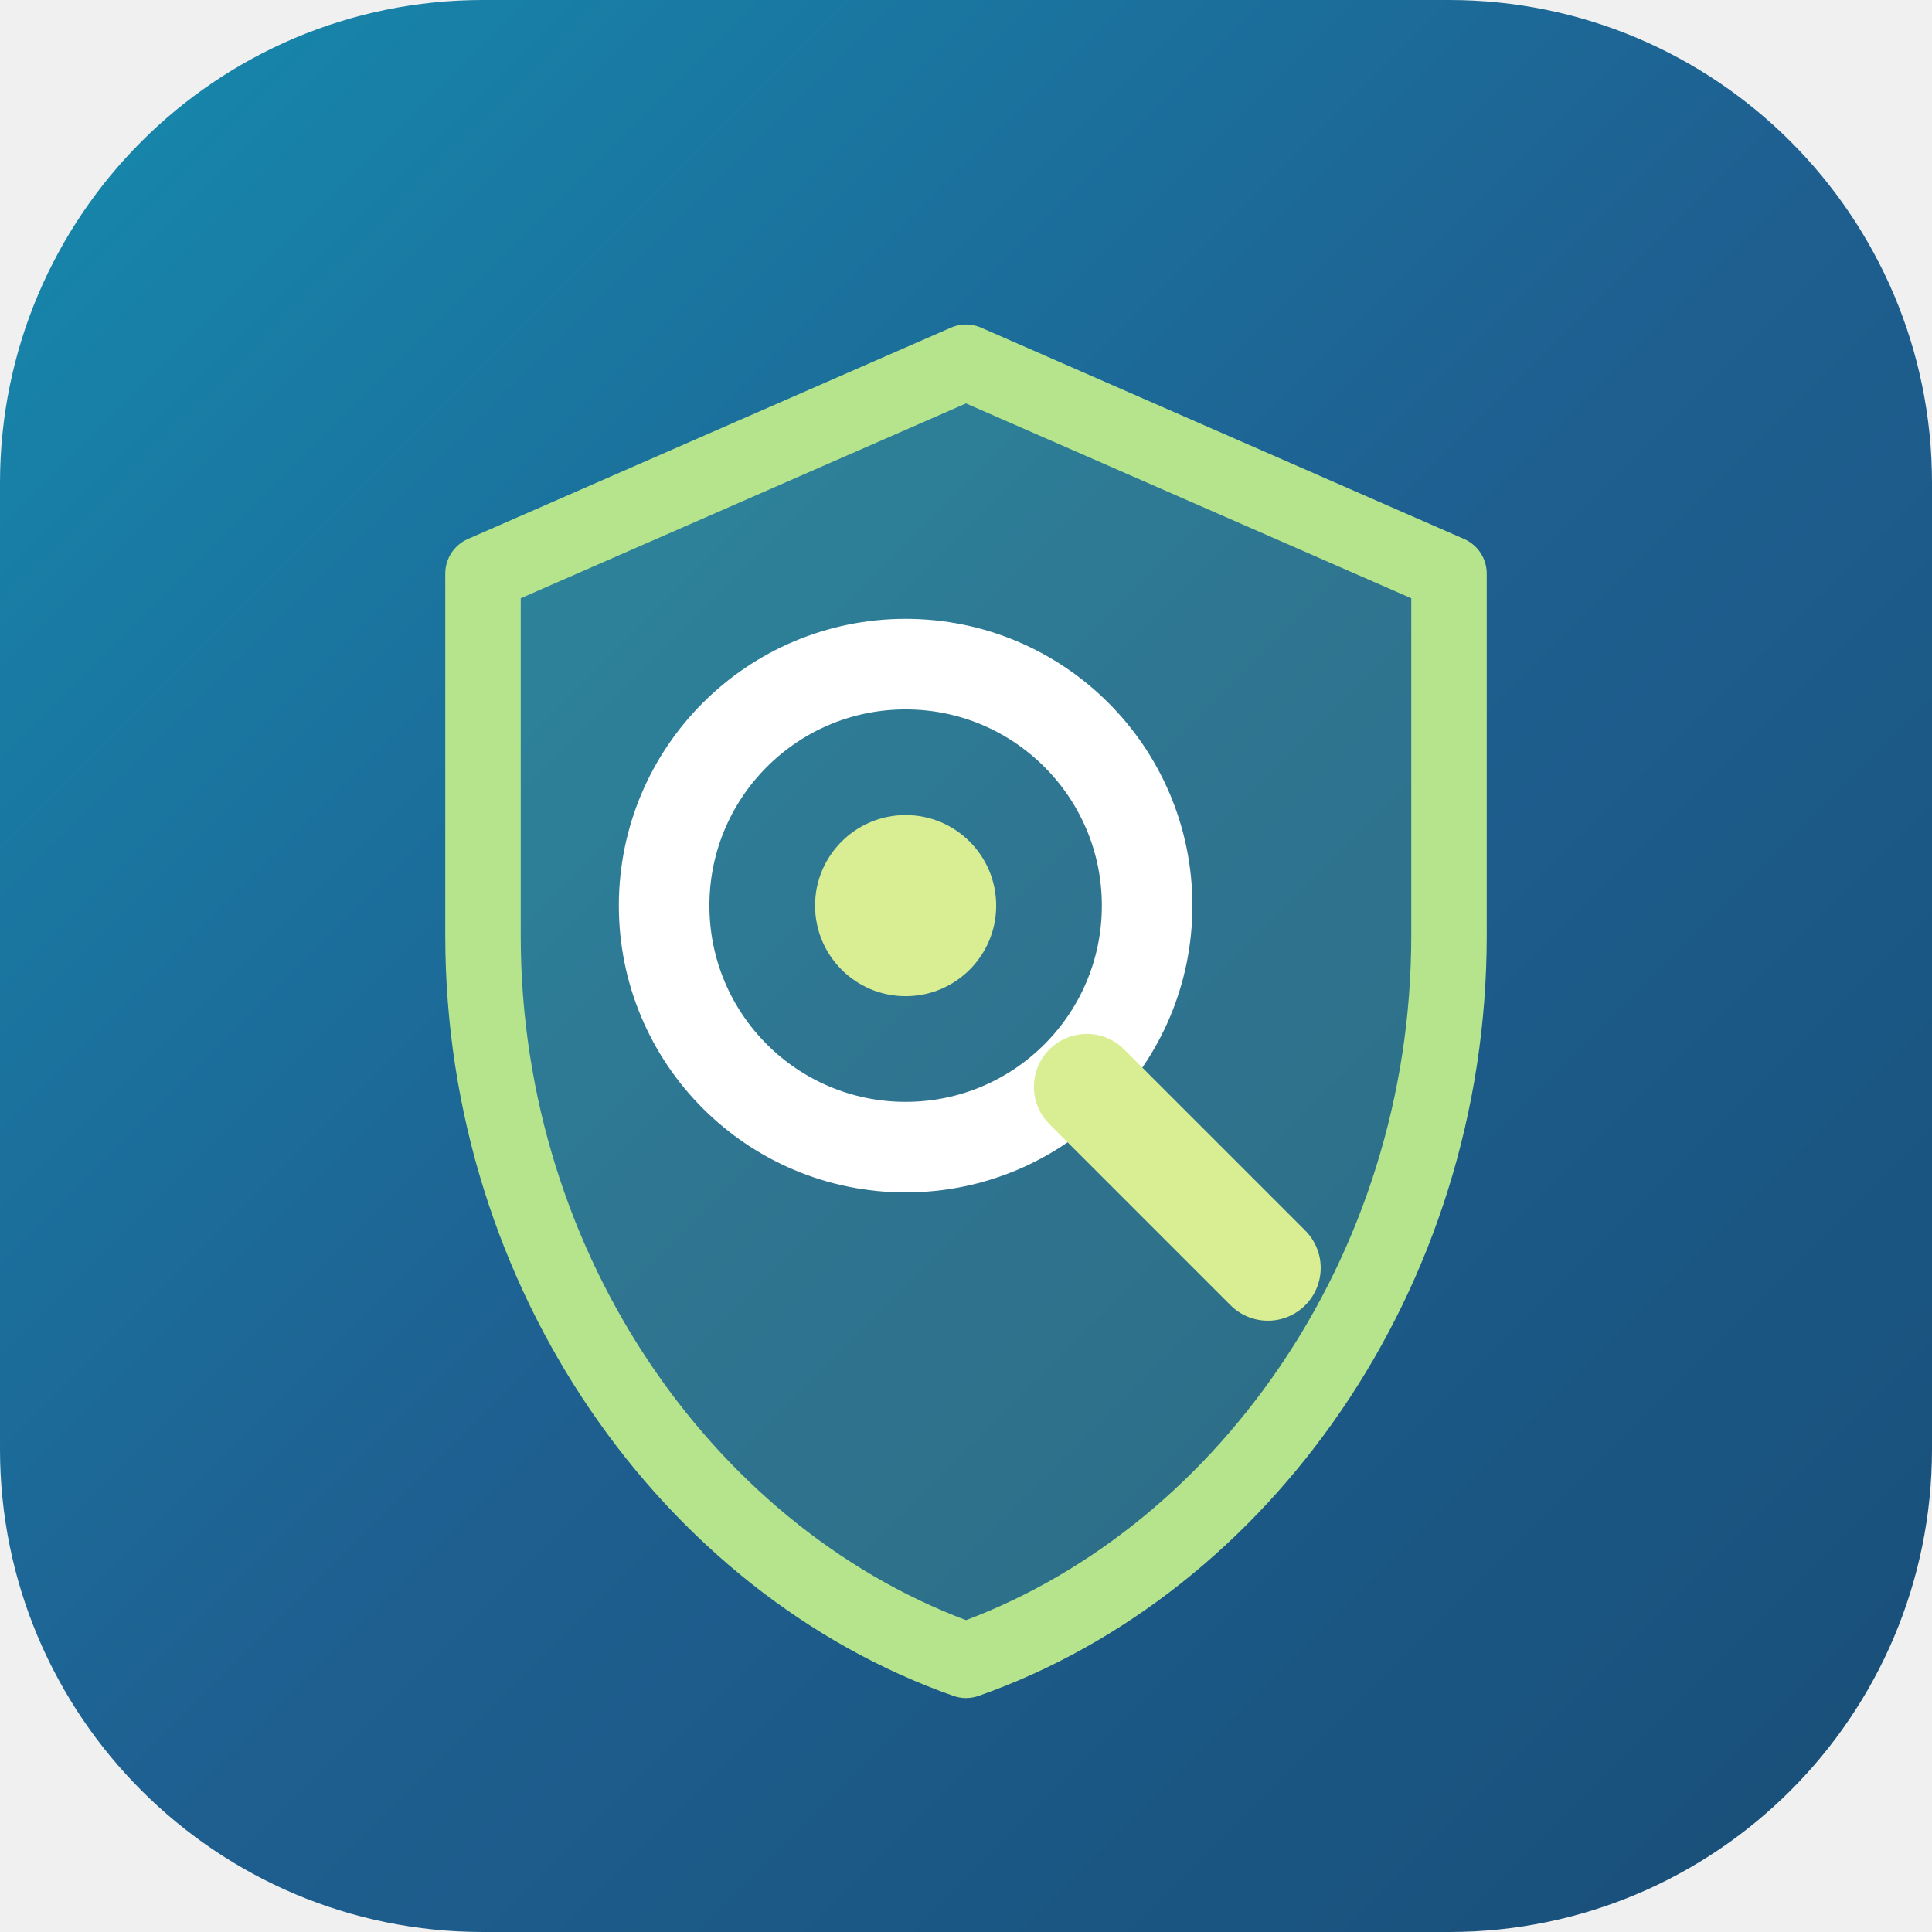
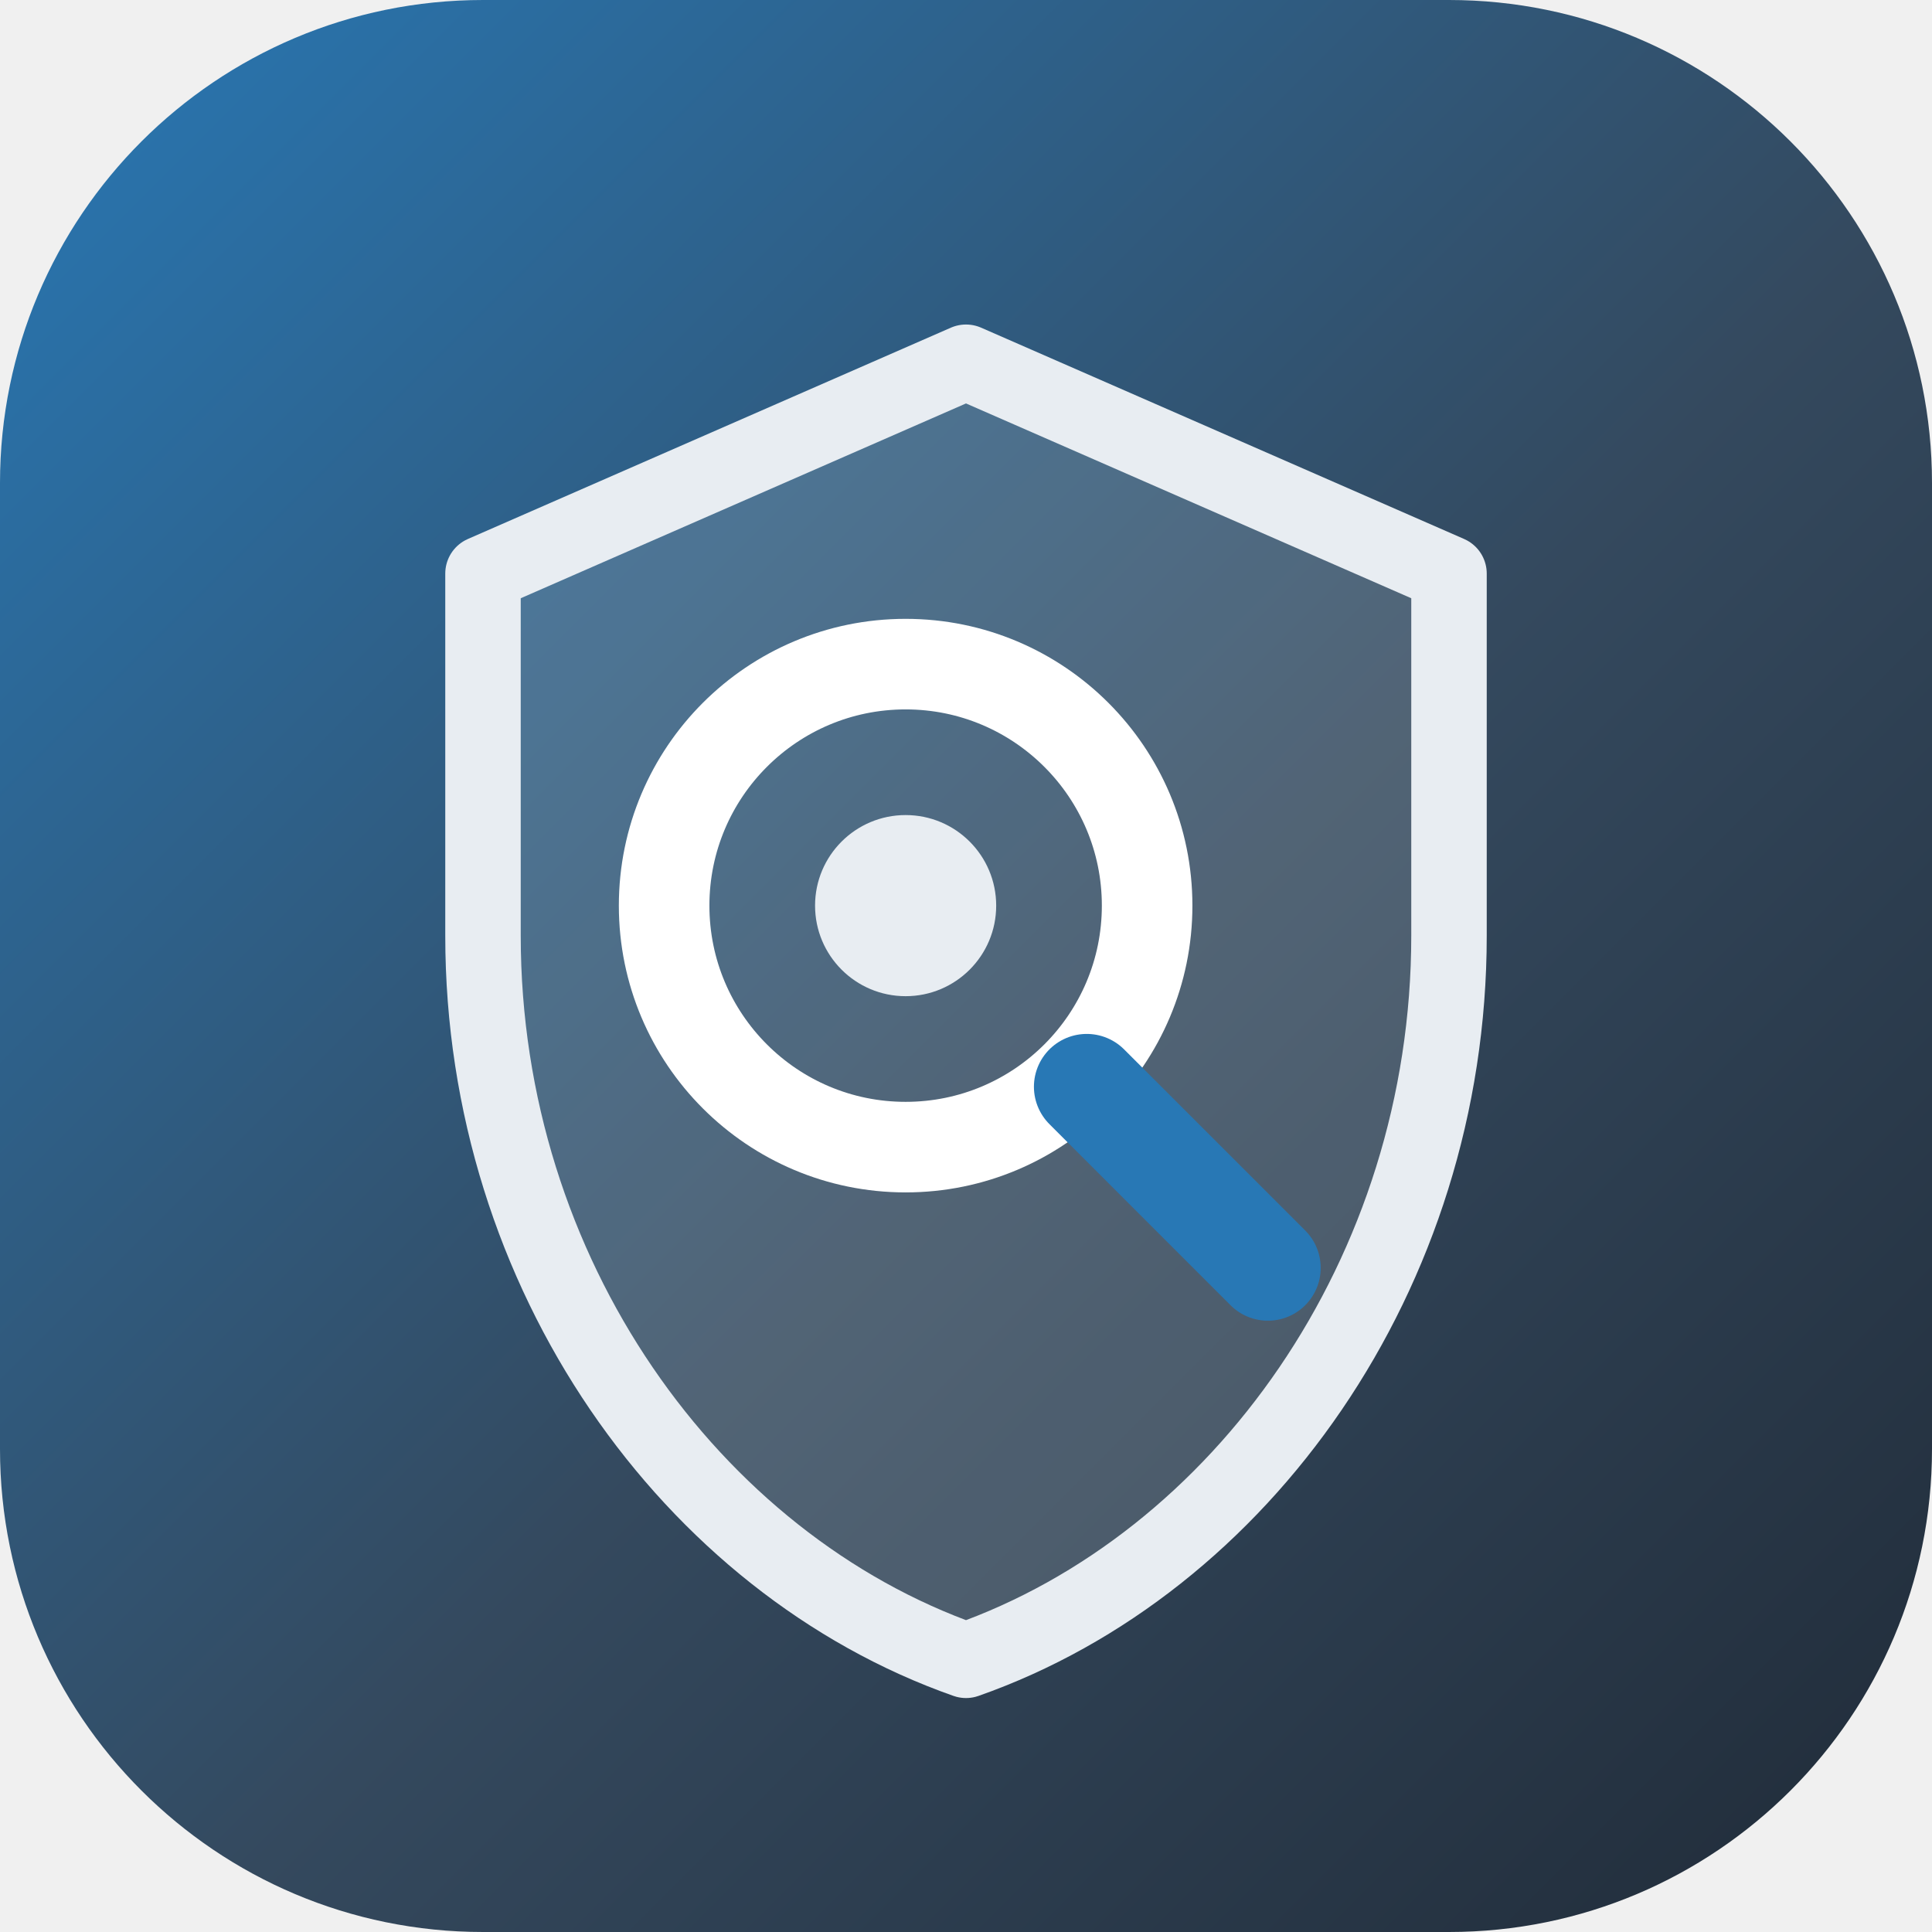
<svg xmlns="http://www.w3.org/2000/svg" viewBox="0 0 64 64" fill="none">
  <defs>
    <linearGradient id="bg" x1="0" y1="0" x2="64" y2="64" gradientUnits="userSpaceOnUse">
-       <stop offset="0%" stop-color="#168AAD" />
-       <stop offset="50%" stop-color="#1E6091" />
-       <stop offset="100%" stop-color="#184E77" />
+       <stop offset="0%" stop-color="#2878B5" />
+       <stop offset="55%" stop-color="#34495E" />
+       <stop offset="100%" stop-color="#202B38" />
    </linearGradient>
  </defs>
  <rect width="64" height="64" rx="16" fill="url(#bg)" />
-   <path d="M32 12L48 19V31C48 42.2 41.1 51.8 32 55C22.9 51.8 16 42.2 16 31V19L32 12Z" fill="#76C893" fill-opacity="0.2" stroke="#B5E48C" stroke-width="2.5" stroke-linejoin="round" />
+   <path d="M32 12L48 19V31C48 42.2 41.1 51.8 32 55C22.9 51.8 16 42.2 16 31V19L32 12Z" fill="#E8EDF2" fill-opacity="0.16" stroke="#E8EDF2" stroke-width="2.5" stroke-linejoin="round" />
  <circle cx="30" cy="30" r="8" stroke="#FFFFFF" stroke-width="3" />
-   <path d="M36 36L42 42" stroke="#D9ED92" stroke-width="3.5" stroke-linecap="round" />
-   <circle cx="30" cy="30" r="3" fill="#D9ED92" />
+   <path d="M36 36L42 42" stroke="#2878B5" stroke-width="3.5" stroke-linecap="round" />
+   <circle cx="30" cy="30" r="3" fill="#E8EDF2" />
</svg>
